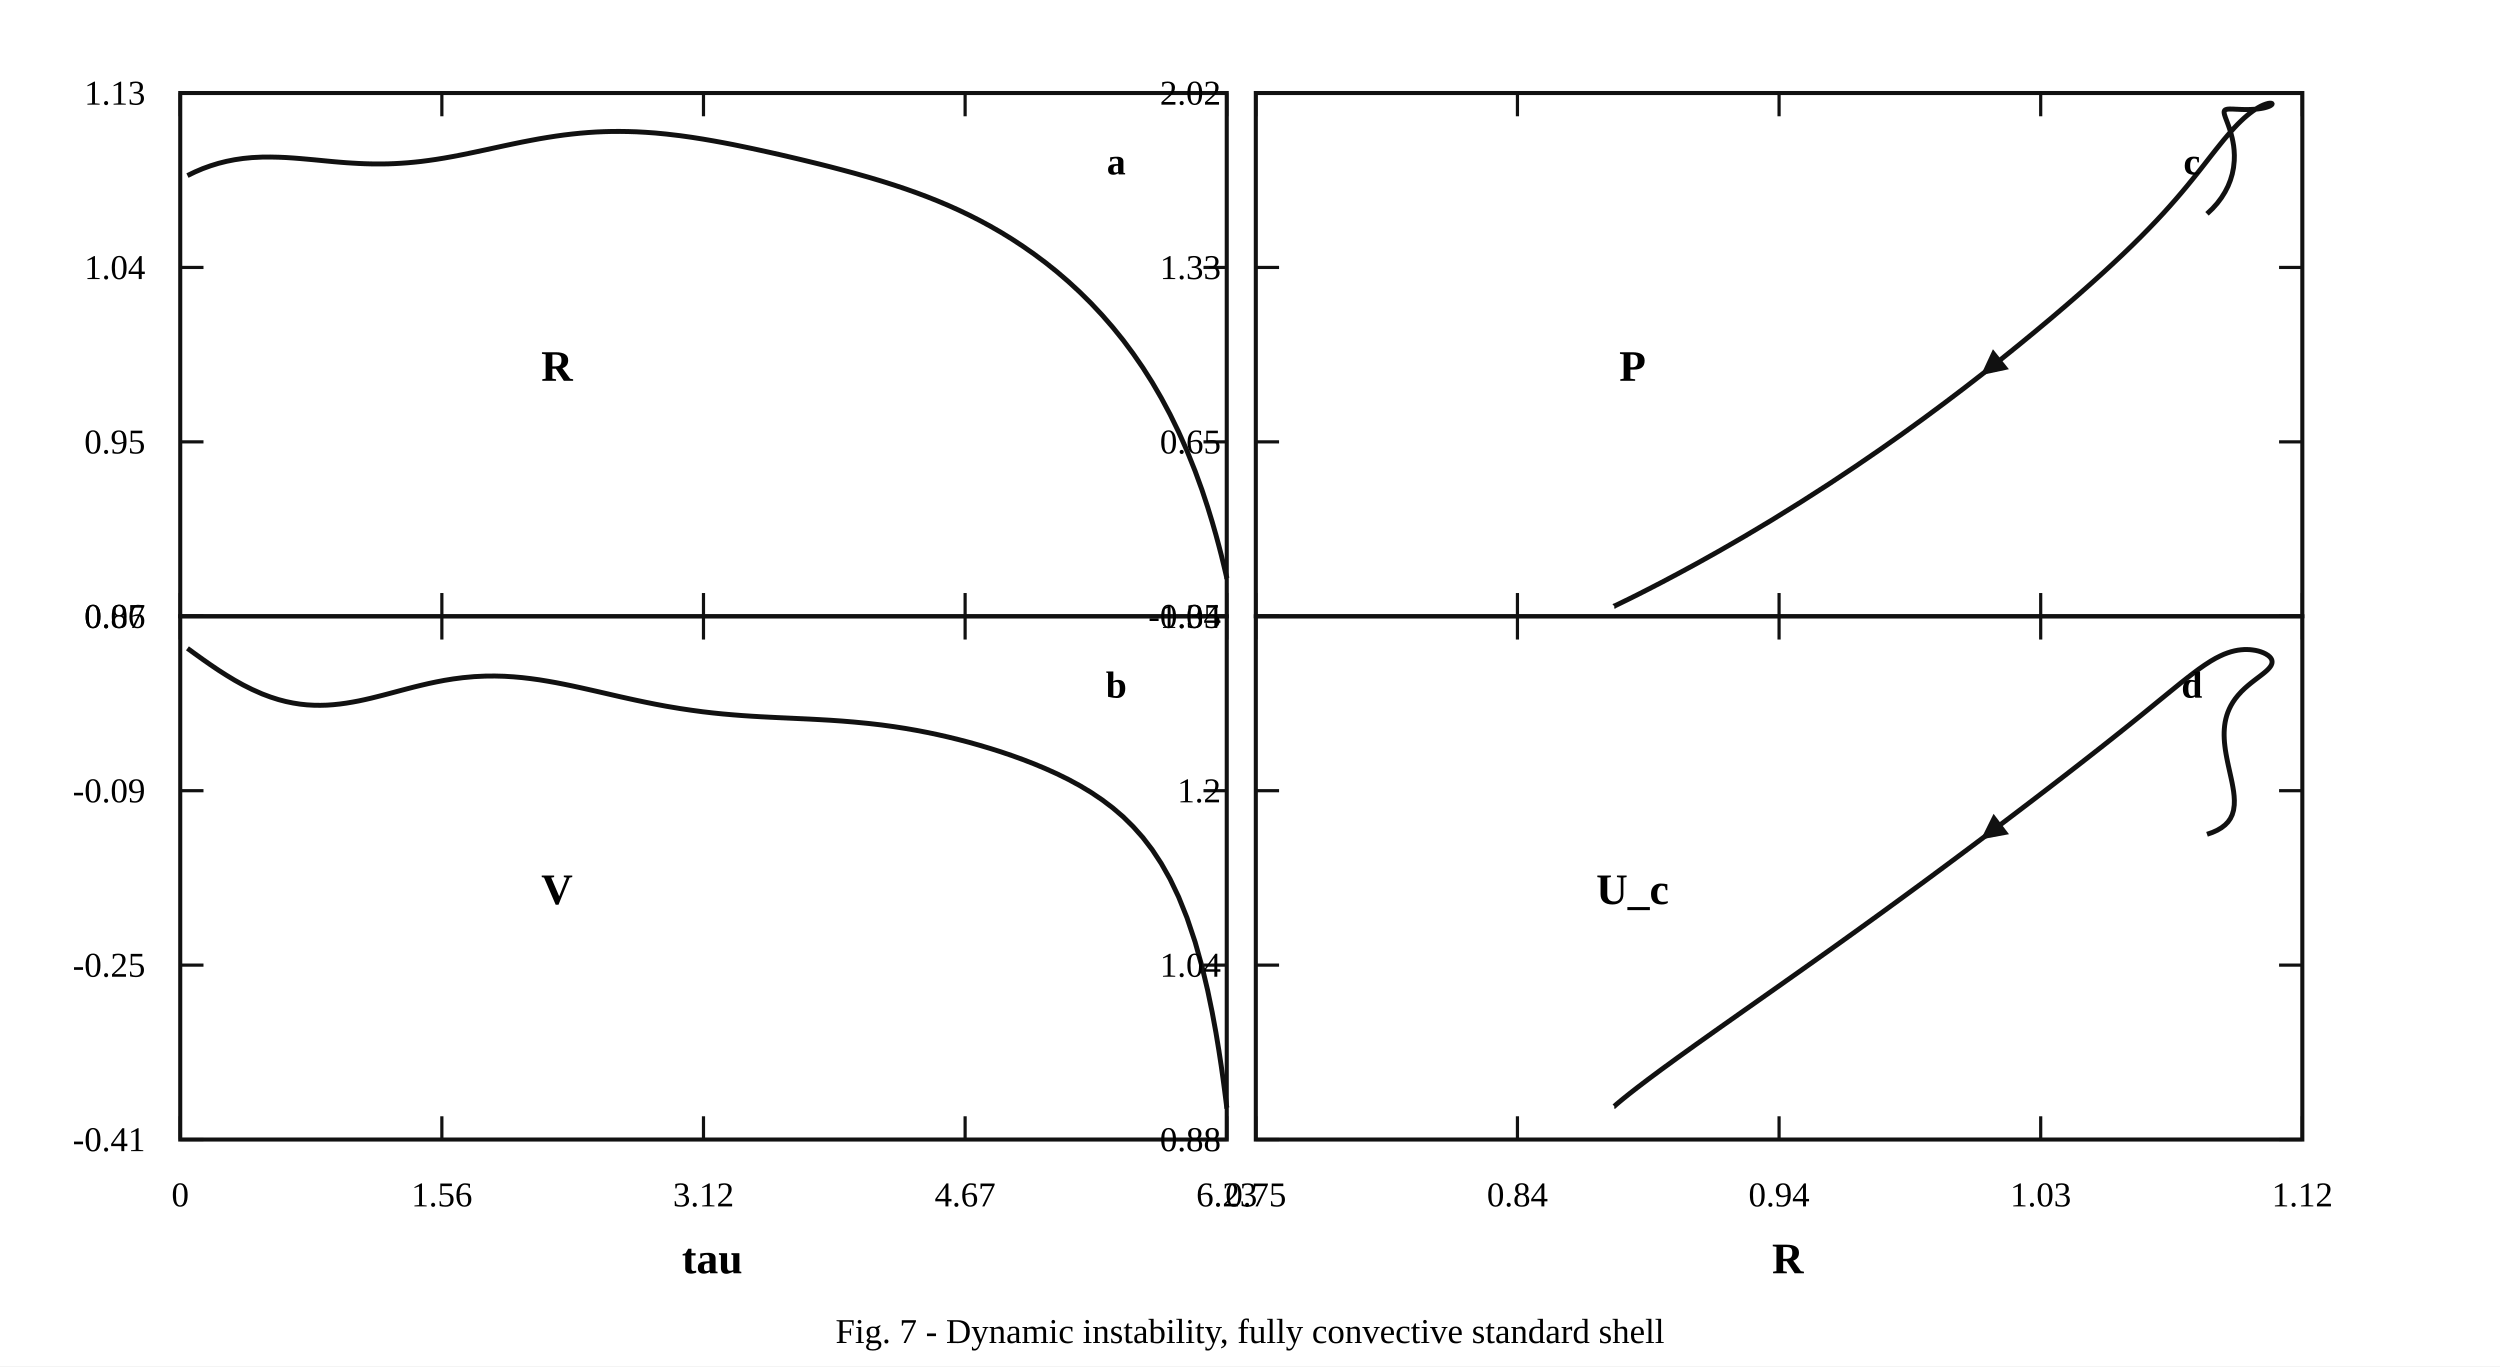
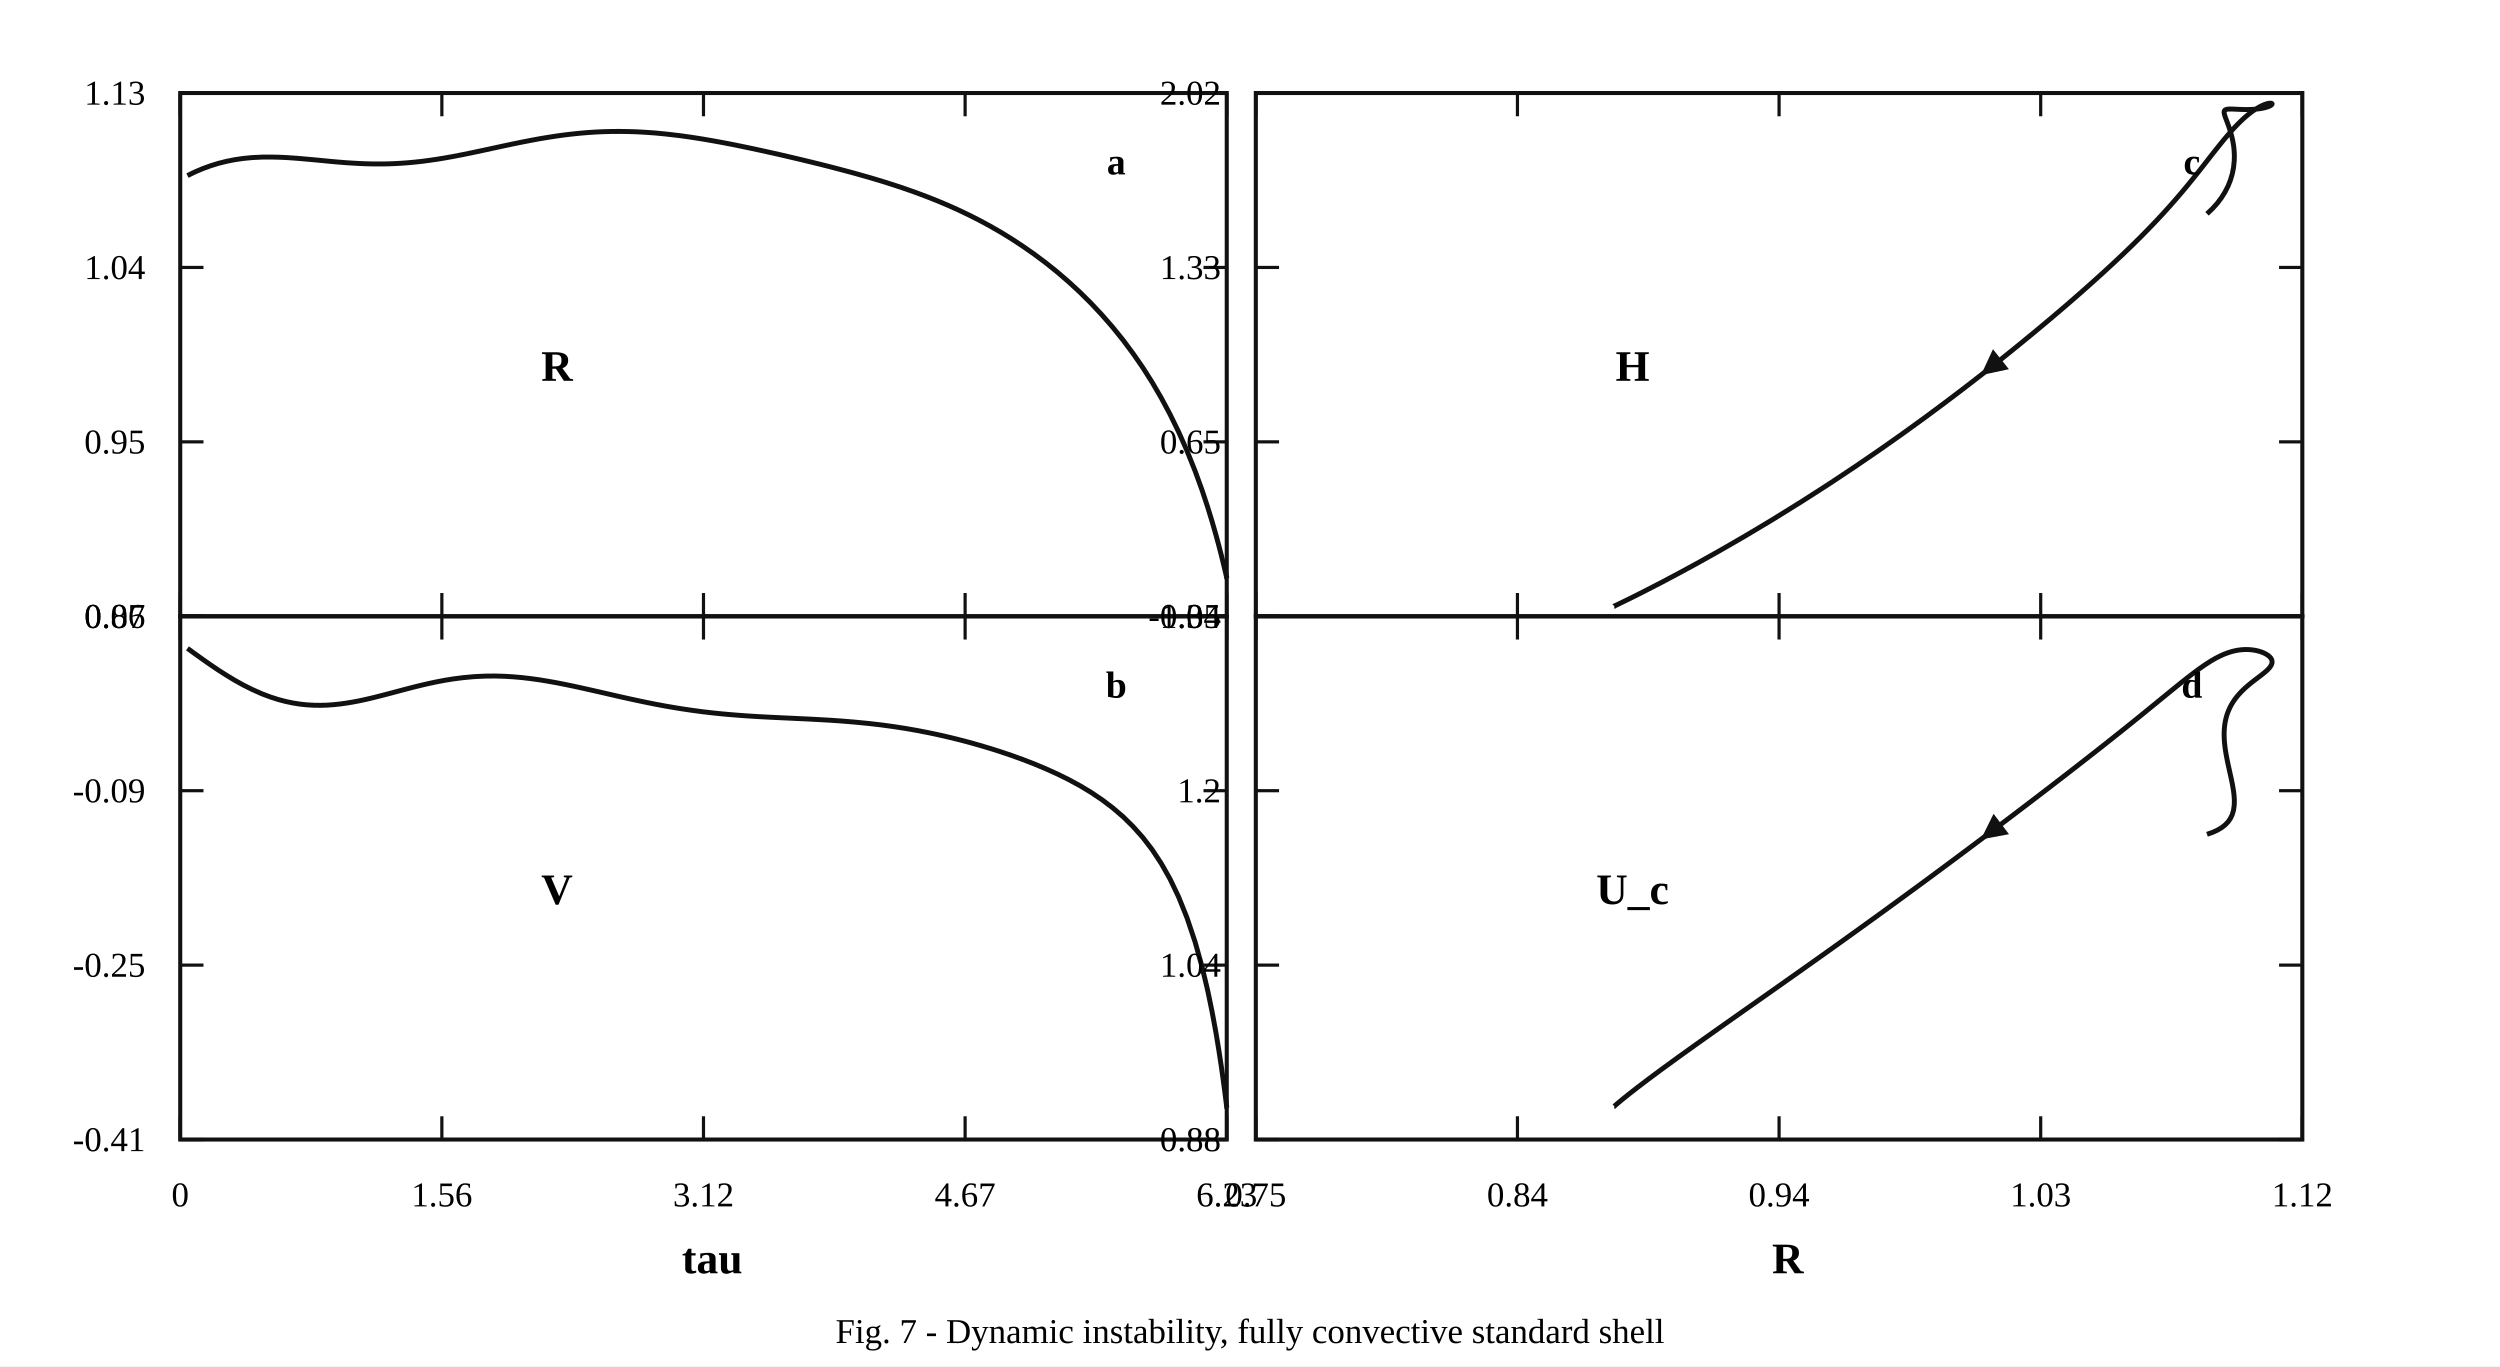
<svg xmlns="http://www.w3.org/2000/svg" width="860" height="470" viewBox="0 0 860 470">
  <defs>
    <marker id="arrow" markerWidth="8" markerHeight="8" refX="7" refY="4" orient="auto">
      <path d="M0,0 L8,4 L0,8 Z" fill="#111" />
    </marker>
    <pattern id="dots" width="8" height="8" patternUnits="userSpaceOnUse">
      <circle cx="2" cy="2" r="1.1" fill="#111" />
    </pattern>
    <pattern id="hatch" width="7" height="7" patternUnits="userSpaceOnUse" patternTransform="rotate(135)">
      <line x1="0" y1="0" x2="0" y2="7" stroke="#111" stroke-width="1" />
    </pattern>
  </defs>
  <rect width="100%" height="100%" fill="#fff" />
  <rect x="62.00" y="32.00" width="360.00" height="180.00" fill="none" stroke="#111" stroke-width="1.4" />
  <line x1="62.00" y1="32.00" x2="62.00" y2="40.00" stroke="#111" stroke-width="1.1" fill="none" />
  <line x1="62.00" y1="212.00" x2="62.00" y2="204.00" stroke="#111" stroke-width="1.1" fill="none" />
  <line x1="152.00" y1="32.00" x2="152.00" y2="40.00" stroke="#111" stroke-width="1.1" fill="none" />
  <line x1="152.00" y1="212.00" x2="152.00" y2="204.00" stroke="#111" stroke-width="1.1" fill="none" />
  <line x1="242.00" y1="32.00" x2="242.00" y2="40.00" stroke="#111" stroke-width="1.1" fill="none" />
  <line x1="242.00" y1="212.00" x2="242.00" y2="204.00" stroke="#111" stroke-width="1.1" fill="none" />
  <line x1="332.00" y1="32.00" x2="332.00" y2="40.00" stroke="#111" stroke-width="1.1" fill="none" />
  <line x1="332.00" y1="212.00" x2="332.00" y2="204.00" stroke="#111" stroke-width="1.1" fill="none" />
  <line x1="422.00" y1="32.00" x2="422.00" y2="40.00" stroke="#111" stroke-width="1.1" fill="none" />
  <line x1="422.00" y1="212.00" x2="422.00" y2="204.00" stroke="#111" stroke-width="1.1" fill="none" />
  <line x1="62.00" y1="212.00" x2="70.00" y2="212.00" stroke="#111" stroke-width="1.1" fill="none" />
  <line x1="422.00" y1="212.00" x2="414.00" y2="212.00" stroke="#111" stroke-width="1.1" fill="none" />
  <text x="50.00" y="216.00" text-anchor="end" font-family="Georgia, Times New Roman, serif" font-size="12" font-weight="normal">0.86</text>
  <line x1="62.00" y1="152.00" x2="70.00" y2="152.00" stroke="#111" stroke-width="1.1" fill="none" />
  <line x1="422.00" y1="152.00" x2="414.00" y2="152.00" stroke="#111" stroke-width="1.1" fill="none" />
  <text x="50.00" y="156.00" text-anchor="end" font-family="Georgia, Times New Roman, serif" font-size="12" font-weight="normal">0.95</text>
  <line x1="62.00" y1="92.00" x2="70.00" y2="92.00" stroke="#111" stroke-width="1.1" fill="none" />
  <line x1="422.00" y1="92.00" x2="414.00" y2="92.00" stroke="#111" stroke-width="1.1" fill="none" />
  <text x="50.00" y="96.00" text-anchor="end" font-family="Georgia, Times New Roman, serif" font-size="12" font-weight="normal">1.04</text>
  <line x1="62.00" y1="32.00" x2="70.00" y2="32.00" stroke="#111" stroke-width="1.1" fill="none" />
  <line x1="422.00" y1="32.00" x2="414.00" y2="32.00" stroke="#111" stroke-width="1.1" fill="none" />
  <text x="50.00" y="36.00" text-anchor="end" font-family="Georgia, Times New Roman, serif" font-size="12" font-weight="normal">1.13</text>
  <polyline points="64.48,60.40 67.11,59.13 69.76,58.00 72.44,57.03 75.15,56.19 77.91,55.50 80.72,54.94 83.63,54.51 86.70,54.21 90.17,54.04 93.02,54.02 95.80,54.08 98.36,54.19 100.83,54.35 103.24,54.54 105.60,54.75 107.93,54.96 110.22,55.18 112.48,55.40 114.71,55.61 116.92,55.80 119.10,55.97 121.26,56.11 123.40,56.23 125.50,56.32 127.59,56.38 129.64,56.40 131.66,56.40 133.68,56.36 135.76,56.28 137.92,56.16 140.16,56.00 142.48,55.79 144.90,55.53 147.43,55.20 150.08,54.82 152.89,54.36 155.91,53.82 159.22,53.18 163.11,52.38 166.90,51.57 170.21,50.85 173.50,50.14 176.63,49.48 179.65,48.86 182.60,48.29 185.50,47.75 188.36,47.27 191.19,46.83 194.00,46.44 196.79,46.11 199.56,45.82 202.33,45.59 205.08,45.41 207.83,45.29 210.57,45.22 213.31,45.21 216.06,45.25 218.94,45.34 222.04,45.51 225.42,45.75 229.22,46.12 234.06,46.69 237.90,47.23 241.70,47.83 245.25,48.44 248.66,49.06 251.99,49.70 255.27,50.37 258.52,51.05 261.76,51.75 265.01,52.47 268.28,53.20 271.58,53.97 274.94,54.76 278.37,55.59 281.90,56.45 285.58,57.38 289.47,58.40 293.73,59.54 298.79,60.97 303.19,62.28 307.52,63.65 311.50,64.98 315.28,66.32 318.96,67.70 322.58,69.14 326.18,70.66 329.77,72.27 333.37,73.99 336.98,75.82 340.64,77.80 344.33,79.92 348.07,82.22 351.86,84.71 355.71,87.40 359.61,90.31 363.55,93.46 367.50,96.85 371.43,100.47 375.31,104.31 379.10,108.36 382.79,112.60 386.37,117.03 389.81,121.66 393.15,126.49 396.37,131.56 399.48,136.90 402.51,142.56 405.45,148.59 408.32,155.06 411.12,162.05 413.49,168.56 415.43,174.43 417.01,179.58 418.29,184.03 419.30,187.77 420.10,190.86 420.71,193.33 421.17,195.23 421.50,196.63 421.73,197.61 421.87,198.21 421.89,198.33 421.92,198.45 421.94,198.54 421.96,198.64 421.98,198.70 421.99,198.76 421.99,198.77 422.00,198.78 422.00,198.78 422.00,198.79 422.00,198.79 422.00,198.79 422.00,198.79 422.00,198.79 422.00,198.79 422.00,198.79 422.00,198.79 422.00,198.79" fill="none" stroke="#111" stroke-width="1.7" />
  <text x="384.00" y="60.00" text-anchor="middle" font-family="Georgia, Times New Roman, serif" font-size="13" font-weight="bold">a</text>
  <text x="191.60" y="131.00" text-anchor="middle" font-family="Georgia, Times New Roman, serif" font-size="15" font-weight="bold">R</text>
  <rect x="62.00" y="212.00" width="360.00" height="180.00" fill="none" stroke="#111" stroke-width="1.4" />
  <line x1="62.00" y1="212.00" x2="62.00" y2="220.00" stroke="#111" stroke-width="1.1" fill="none" />
  <line x1="62.00" y1="392.00" x2="62.00" y2="384.00" stroke="#111" stroke-width="1.1" fill="none" />
  <text x="62.00" y="415.00" text-anchor="middle" font-family="Georgia, Times New Roman, serif" font-size="12" font-weight="normal">0</text>
  <line x1="152.00" y1="212.00" x2="152.00" y2="220.00" stroke="#111" stroke-width="1.1" fill="none" />
  <line x1="152.00" y1="392.00" x2="152.00" y2="384.00" stroke="#111" stroke-width="1.1" fill="none" />
  <text x="152.00" y="415.00" text-anchor="middle" font-family="Georgia, Times New Roman, serif" font-size="12" font-weight="normal">1.56</text>
  <line x1="242.00" y1="212.00" x2="242.00" y2="220.00" stroke="#111" stroke-width="1.1" fill="none" />
  <line x1="242.00" y1="392.00" x2="242.00" y2="384.00" stroke="#111" stroke-width="1.1" fill="none" />
  <text x="242.00" y="415.00" text-anchor="middle" font-family="Georgia, Times New Roman, serif" font-size="12" font-weight="normal">3.12</text>
  <line x1="332.00" y1="212.00" x2="332.00" y2="220.00" stroke="#111" stroke-width="1.1" fill="none" />
  <line x1="332.00" y1="392.00" x2="332.00" y2="384.00" stroke="#111" stroke-width="1.1" fill="none" />
  <text x="332.00" y="415.00" text-anchor="middle" font-family="Georgia, Times New Roman, serif" font-size="12" font-weight="normal">4.67</text>
  <line x1="422.00" y1="212.00" x2="422.00" y2="220.00" stroke="#111" stroke-width="1.1" fill="none" />
  <line x1="422.00" y1="392.00" x2="422.00" y2="384.00" stroke="#111" stroke-width="1.1" fill="none" />
  <text x="422.00" y="415.00" text-anchor="middle" font-family="Georgia, Times New Roman, serif" font-size="12" font-weight="normal">6.23</text>
  <line x1="62.00" y1="392.00" x2="70.00" y2="392.00" stroke="#111" stroke-width="1.1" fill="none" />
  <line x1="422.00" y1="392.00" x2="414.00" y2="392.00" stroke="#111" stroke-width="1.1" fill="none" />
  <text x="50.00" y="396.00" text-anchor="end" font-family="Georgia, Times New Roman, serif" font-size="12" font-weight="normal">-0.41</text>
  <line x1="62.00" y1="332.00" x2="70.00" y2="332.00" stroke="#111" stroke-width="1.1" fill="none" />
  <line x1="422.00" y1="332.00" x2="414.00" y2="332.00" stroke="#111" stroke-width="1.1" fill="none" />
  <text x="50.00" y="336.00" text-anchor="end" font-family="Georgia, Times New Roman, serif" font-size="12" font-weight="normal">-0.25</text>
  <line x1="62.00" y1="272.00" x2="70.00" y2="272.00" stroke="#111" stroke-width="1.1" fill="none" />
  <line x1="422.00" y1="272.00" x2="414.00" y2="272.00" stroke="#111" stroke-width="1.1" fill="none" />
  <text x="50.00" y="276.00" text-anchor="end" font-family="Georgia, Times New Roman, serif" font-size="12" font-weight="normal">-0.09</text>
  <line x1="62.00" y1="212.00" x2="70.00" y2="212.00" stroke="#111" stroke-width="1.1" fill="none" />
  <line x1="422.00" y1="212.00" x2="414.00" y2="212.00" stroke="#111" stroke-width="1.1" fill="none" />
  <text x="50.00" y="216.00" text-anchor="end" font-family="Georgia, Times New Roman, serif" font-size="12" font-weight="normal">0.07</text>
  <polyline points="64.48,223.03 67.11,224.94 69.76,226.84 72.44,228.71 75.15,230.54 77.91,232.30 80.72,234.00 83.63,235.62 86.70,237.16 90.17,238.70 93.02,239.77 95.80,240.66 98.36,241.33 100.83,241.84 103.24,242.22 105.60,242.47 107.93,242.60 110.22,242.63 112.48,242.57 114.71,242.41 116.92,242.18 119.10,241.88 121.26,241.52 123.40,241.12 125.50,240.67 127.59,240.19 129.64,239.68 131.66,239.17 133.68,238.64 135.76,238.09 137.92,237.51 140.16,236.92 142.48,236.32 144.90,235.73 147.43,235.14 150.08,234.58 152.89,234.04 155.91,233.55 159.22,233.12 163.11,232.76 166.90,232.58 170.21,232.55 173.50,232.64 176.63,232.83 179.65,233.10 182.60,233.45 185.50,233.85 188.36,234.32 191.19,234.82 194.00,235.37 196.79,235.94 199.56,236.54 202.33,237.16 205.08,237.78 207.83,238.41 210.57,239.04 213.31,239.67 216.06,240.28 218.94,240.91 222.04,241.56 225.42,242.24 229.22,242.95 234.06,243.76 237.90,244.33 241.70,244.84 245.25,245.25 248.66,245.60 251.99,245.89 255.27,246.15 258.52,246.37 261.76,246.56 265.01,246.73 268.28,246.89 271.58,247.04 274.94,247.20 278.37,247.36 281.90,247.55 285.58,247.76 289.47,248.03 293.73,248.38 298.79,248.87 303.19,249.38 307.52,249.97 311.50,250.59 315.28,251.25 318.96,251.96 322.58,252.72 326.18,253.54 329.77,254.42 333.37,255.36 336.98,256.38 340.64,257.47 344.33,258.64 348.07,259.91 351.86,261.28 355.71,262.77 359.61,264.40 363.55,266.17 367.50,268.11 371.43,270.24 375.31,272.57 379.10,275.12 382.79,277.91 386.37,280.98 389.81,284.37 393.15,288.12 396.37,292.32 399.48,297.05 402.51,302.41 405.45,308.56 408.32,315.70 411.12,324.06 413.49,332.50 415.43,340.66 417.01,348.31 418.29,355.26 419.30,361.40 420.10,366.65 420.71,370.97 421.17,374.39 421.50,376.95 421.73,378.75 421.87,379.88 421.89,380.10 421.92,380.33 421.94,380.50 421.96,380.68 421.98,380.80 421.99,380.92 421.99,380.93 422.00,380.94 422.00,380.95 422.00,380.96 422.00,380.96 422.00,380.97 422.00,380.97 422.00,380.97 422.00,380.97 422.00,380.97 422.00,380.97 422.00,380.97" fill="none" stroke="#111" stroke-width="1.7" />
  <text x="384.00" y="240.00" text-anchor="middle" font-family="Georgia, Times New Roman, serif" font-size="13" font-weight="bold">b</text>
  <text x="191.60" y="311.00" text-anchor="middle" font-family="Georgia, Times New Roman, serif" font-size="15" font-weight="bold">V</text>
  <rect x="432.00" y="32.00" width="360.00" height="180.00" fill="none" stroke="#111" stroke-width="1.4" />
  <line x1="432.00" y1="32.00" x2="432.00" y2="40.00" stroke="#111" stroke-width="1.1" fill="none" />
  <line x1="432.00" y1="212.00" x2="432.00" y2="204.00" stroke="#111" stroke-width="1.1" fill="none" />
  <line x1="522.00" y1="32.00" x2="522.00" y2="40.00" stroke="#111" stroke-width="1.1" fill="none" />
  <line x1="522.00" y1="212.00" x2="522.00" y2="204.00" stroke="#111" stroke-width="1.1" fill="none" />
  <line x1="612.00" y1="32.00" x2="612.00" y2="40.00" stroke="#111" stroke-width="1.1" fill="none" />
  <line x1="612.00" y1="212.00" x2="612.00" y2="204.00" stroke="#111" stroke-width="1.1" fill="none" />
  <line x1="702.00" y1="32.00" x2="702.00" y2="40.00" stroke="#111" stroke-width="1.1" fill="none" />
  <line x1="702.00" y1="212.00" x2="702.00" y2="204.00" stroke="#111" stroke-width="1.1" fill="none" />
  <line x1="792.00" y1="32.00" x2="792.00" y2="40.00" stroke="#111" stroke-width="1.1" fill="none" />
  <line x1="792.00" y1="212.00" x2="792.00" y2="204.00" stroke="#111" stroke-width="1.1" fill="none" />
  <line x1="432.00" y1="212.00" x2="440.00" y2="212.00" stroke="#111" stroke-width="1.1" fill="none" />
  <line x1="792.00" y1="212.00" x2="784.00" y2="212.00" stroke="#111" stroke-width="1.1" fill="none" />
  <text x="420.00" y="216.00" text-anchor="end" font-family="Georgia, Times New Roman, serif" font-size="12" font-weight="normal">-0.04</text>
  <line x1="432.00" y1="152.00" x2="440.00" y2="152.00" stroke="#111" stroke-width="1.1" fill="none" />
  <line x1="792.00" y1="152.00" x2="784.00" y2="152.00" stroke="#111" stroke-width="1.1" fill="none" />
  <text x="420.00" y="156.00" text-anchor="end" font-family="Georgia, Times New Roman, serif" font-size="12" font-weight="normal">0.65</text>
  <line x1="432.00" y1="92.00" x2="440.00" y2="92.00" stroke="#111" stroke-width="1.1" fill="none" />
  <line x1="792.00" y1="92.00" x2="784.00" y2="92.00" stroke="#111" stroke-width="1.1" fill="none" />
  <text x="420.00" y="96.00" text-anchor="end" font-family="Georgia, Times New Roman, serif" font-size="12" font-weight="normal">1.33</text>
  <line x1="432.00" y1="32.00" x2="440.00" y2="32.00" stroke="#111" stroke-width="1.1" fill="none" />
  <line x1="792.00" y1="32.00" x2="784.00" y2="32.00" stroke="#111" stroke-width="1.1" fill="none" />
  <text x="420.00" y="36.00" text-anchor="end" font-family="Georgia, Times New Roman, serif" font-size="12" font-weight="normal">2.02</text>
  <polyline points="759.21,73.56 761.08,71.78 762.74,69.93 764.18,68.01 765.41,66.04 766.44,64.03 767.26,61.97 767.89,59.87 768.33,57.69 768.58,55.30 768.62,53.41 768.53,51.65 768.36,50.11 768.12,48.70 767.85,47.40 767.54,46.21 767.22,45.11 766.90,44.10 766.58,43.19 766.28,42.37 766.00,41.62 765.75,40.96 765.53,40.37 765.36,39.85 765.22,39.41 765.14,39.02 765.10,38.69 765.11,38.41 765.17,38.18 765.28,37.99 765.45,37.82 765.69,37.70 766.00,37.61 766.39,37.54 766.87,37.51 767.44,37.51 768.11,37.52 768.90,37.56 769.85,37.60 771.02,37.65 772.22,37.68 773.28,37.68 774.33,37.65 775.30,37.60 776.21,37.53 777.06,37.43 777.84,37.31 778.56,37.18 779.20,37.03 779.77,36.86 780.27,36.69 780.69,36.52 781.03,36.34 781.29,36.17 781.47,36.01 781.57,35.86 781.59,35.73 781.54,35.63 781.40,35.55 781.16,35.50 780.79,35.50 780.26,35.57 779.41,35.81 778.61,36.11 777.73,36.51 776.84,37.00 775.92,37.56 774.97,38.20 773.99,38.93 772.99,39.74 771.96,40.63 770.90,41.62 769.81,42.69 768.69,43.87 767.52,45.15 766.31,46.54 765.02,48.06 763.66,49.74 762.16,51.61 760.47,53.76 758.37,56.45 756.44,58.91 754.42,61.43 752.47,63.83 750.49,66.20 748.46,68.57 746.33,70.99 744.10,73.46 741.72,76.01 739.19,78.65 736.49,81.40 733.58,84.28 730.45,87.30 727.06,90.49 723.40,93.86 719.43,97.44 715.14,101.24 710.50,105.27 705.51,109.52 700.17,113.98 694.51,118.63 688.55,123.44 682.30,128.37 675.77,133.43 668.96,138.59 661.84,143.87 654.37,149.27 646.50,154.81 638.17,160.51 629.29,166.41 619.75,172.54 609.45,178.93 599.85,184.66 591.21,189.64 583.62,193.88 577.07,197.43 571.55,200.35 567.00,202.70 563.37,204.55 560.56,205.95 558.49,206.96 557.06,207.66 556.17,208.09 555.99,208.18 555.82,208.26 555.68,208.33 555.54,208.39 555.45,208.44 555.36,208.48 555.35,208.49 555.34,208.49 555.33,208.50 555.32,208.50 555.32,208.50 555.32,208.50 555.32,208.50 555.31,208.50 555.31,208.50 555.31,208.50 555.31,208.50 555.31,208.50" fill="none" stroke="#111" stroke-width="1.7" />
  <text x="754.00" y="60.00" text-anchor="middle" font-family="Georgia, Times New Roman, serif" font-size="13" font-weight="bold">c</text>
-   <text x="561.60" y="131.00" text-anchor="middle" font-family="Georgia, Times New Roman, serif" font-size="15" font-weight="bold">P</text>
+   <text x="561.60" y="131.00" text-anchor="middle" font-family="Georgia, Times New Roman, serif" font-size="15" font-weight="bold">H</text>
  <line x1="694.51" y1="118.63" x2="682.30" y2="128.37" stroke="#111" stroke-width="1.1" fill="none" marker-end="url(#arrow)" />
  <rect x="432.00" y="212.00" width="360.00" height="180.00" fill="none" stroke="#111" stroke-width="1.4" />
  <line x1="432.00" y1="212.00" x2="432.00" y2="220.00" stroke="#111" stroke-width="1.1" fill="none" />
  <line x1="432.00" y1="392.00" x2="432.00" y2="384.00" stroke="#111" stroke-width="1.1" fill="none" />
  <text x="432.00" y="415.00" text-anchor="middle" font-family="Georgia, Times New Roman, serif" font-size="12" font-weight="normal">0.75</text>
  <line x1="522.00" y1="212.00" x2="522.00" y2="220.00" stroke="#111" stroke-width="1.1" fill="none" />
  <line x1="522.00" y1="392.00" x2="522.00" y2="384.00" stroke="#111" stroke-width="1.1" fill="none" />
  <text x="522.00" y="415.00" text-anchor="middle" font-family="Georgia, Times New Roman, serif" font-size="12" font-weight="normal">0.84</text>
  <line x1="612.00" y1="212.00" x2="612.00" y2="220.00" stroke="#111" stroke-width="1.1" fill="none" />
  <line x1="612.00" y1="392.00" x2="612.00" y2="384.00" stroke="#111" stroke-width="1.1" fill="none" />
  <text x="612.00" y="415.00" text-anchor="middle" font-family="Georgia, Times New Roman, serif" font-size="12" font-weight="normal">0.94</text>
  <line x1="702.00" y1="212.00" x2="702.00" y2="220.00" stroke="#111" stroke-width="1.1" fill="none" />
  <line x1="702.00" y1="392.00" x2="702.00" y2="384.00" stroke="#111" stroke-width="1.1" fill="none" />
  <text x="702.00" y="415.00" text-anchor="middle" font-family="Georgia, Times New Roman, serif" font-size="12" font-weight="normal">1.03</text>
  <line x1="792.00" y1="212.00" x2="792.00" y2="220.00" stroke="#111" stroke-width="1.1" fill="none" />
  <line x1="792.00" y1="392.00" x2="792.00" y2="384.00" stroke="#111" stroke-width="1.1" fill="none" />
  <text x="792.00" y="415.00" text-anchor="middle" font-family="Georgia, Times New Roman, serif" font-size="12" font-weight="normal">1.12</text>
  <line x1="432.00" y1="392.00" x2="440.00" y2="392.00" stroke="#111" stroke-width="1.1" fill="none" />
  <line x1="792.00" y1="392.00" x2="784.00" y2="392.00" stroke="#111" stroke-width="1.1" fill="none" />
  <text x="420.00" y="396.00" text-anchor="end" font-family="Georgia, Times New Roman, serif" font-size="12" font-weight="normal">0.88</text>
  <line x1="432.00" y1="332.00" x2="440.00" y2="332.00" stroke="#111" stroke-width="1.1" fill="none" />
  <line x1="792.00" y1="332.00" x2="784.00" y2="332.00" stroke="#111" stroke-width="1.1" fill="none" />
  <text x="420.00" y="336.00" text-anchor="end" font-family="Georgia, Times New Roman, serif" font-size="12" font-weight="normal">1.04</text>
  <line x1="432.00" y1="272.00" x2="440.00" y2="272.00" stroke="#111" stroke-width="1.1" fill="none" />
  <line x1="792.00" y1="272.00" x2="784.00" y2="272.00" stroke="#111" stroke-width="1.1" fill="none" />
  <text x="420.00" y="276.00" text-anchor="end" font-family="Georgia, Times New Roman, serif" font-size="12" font-weight="normal">1.2</text>
  <line x1="432.00" y1="212.00" x2="440.00" y2="212.00" stroke="#111" stroke-width="1.1" fill="none" />
  <line x1="792.00" y1="212.00" x2="784.00" y2="212.00" stroke="#111" stroke-width="1.1" fill="none" />
  <text x="420.00" y="216.00" text-anchor="end" font-family="Georgia, Times New Roman, serif" font-size="12" font-weight="normal">1.35</text>
  <polyline points="759.21,287.00 761.08,286.35 762.74,285.60 764.18,284.75 765.41,283.80 766.44,282.74 767.26,281.56 767.89,280.24 768.33,278.74 768.58,276.94 768.62,275.38 768.53,273.79 768.36,272.28 768.12,270.80 767.85,269.32 767.54,267.84 767.22,266.38 766.90,264.93 766.58,263.49 766.28,262.08 766.00,260.68 765.75,259.31 765.53,257.97 765.36,256.67 765.22,255.39 765.14,254.16 765.10,252.96 765.11,251.81 765.17,250.69 765.28,249.56 765.45,248.42 765.69,247.28 766.00,246.14 766.39,245.00 766.87,243.86 767.44,242.71 768.11,241.57 768.90,240.41 769.85,239.22 771.02,237.93 772.22,236.77 773.28,235.84 774.33,234.97 775.30,234.21 776.21,233.51 777.06,232.87 777.84,232.27 778.56,231.71 779.20,231.18 779.77,230.68 780.27,230.19 780.69,229.72 781.03,229.27 781.29,228.84 781.47,228.41 781.57,228.00 781.59,227.60 781.54,227.21 781.40,226.80 781.16,226.39 780.79,225.95 780.26,225.49 779.41,224.95 778.61,224.56 777.73,224.22 776.84,223.95 775.92,223.74 774.97,223.59 773.99,223.48 772.99,223.44 771.96,223.45 770.90,223.53 769.81,223.67 768.69,223.89 767.52,224.19 766.31,224.58 765.02,225.07 763.66,225.69 762.16,226.45 760.47,227.43 758.37,228.79 756.44,230.14 754.42,231.64 752.47,233.14 750.49,234.70 748.46,236.34 746.33,238.07 744.10,239.89 741.72,241.83 739.19,243.90 736.49,246.10 733.58,248.45 730.45,250.96 727.06,253.66 723.40,256.56 719.43,259.67 715.14,263.02 710.50,266.62 705.51,270.47 700.17,274.56 694.51,278.87 688.55,283.39 682.30,288.10 675.77,292.99 668.96,298.06 661.84,303.33 654.37,308.80 646.50,314.53 638.17,320.54 629.29,326.90 619.75,333.67 609.45,340.94 599.85,347.69 591.21,353.78 583.62,359.16 577.07,363.86 571.55,367.88 567.00,371.26 563.37,374.02 560.56,376.21 558.49,377.87 557.06,379.05 556.17,379.80 555.99,379.96 555.82,380.11 555.68,380.24 555.54,380.36 555.45,380.44 555.36,380.52 555.35,380.53 555.34,380.54 555.33,380.55 555.32,380.56 555.32,380.56 555.32,380.56 555.32,380.56 555.31,380.56 555.31,380.56 555.31,380.56 555.31,380.56 555.31,380.56" fill="none" stroke="#111" stroke-width="1.7" />
  <text x="754.00" y="240.00" text-anchor="middle" font-family="Georgia, Times New Roman, serif" font-size="13" font-weight="bold">d</text>
  <text x="561.60" y="311.00" text-anchor="middle" font-family="Georgia, Times New Roman, serif" font-size="15" font-weight="bold">U_c</text>
  <line x1="694.51" y1="278.87" x2="682.30" y2="288.10" stroke="#111" stroke-width="1.1" fill="none" marker-end="url(#arrow)" />
  <text x="245.00" y="438.00" text-anchor="middle" font-family="Georgia, Times New Roman, serif" font-size="15" font-weight="bold">tau</text>
  <text x="615.00" y="438.00" text-anchor="middle" font-family="Georgia, Times New Roman, serif" font-size="15" font-weight="bold">R</text>
  <text x="430.00" y="462.00" text-anchor="middle" font-family="Georgia, Times New Roman, serif" font-size="12" font-weight="normal">Fig. 7 - Dynamic instability, fully convective standard shell</text>
</svg>
